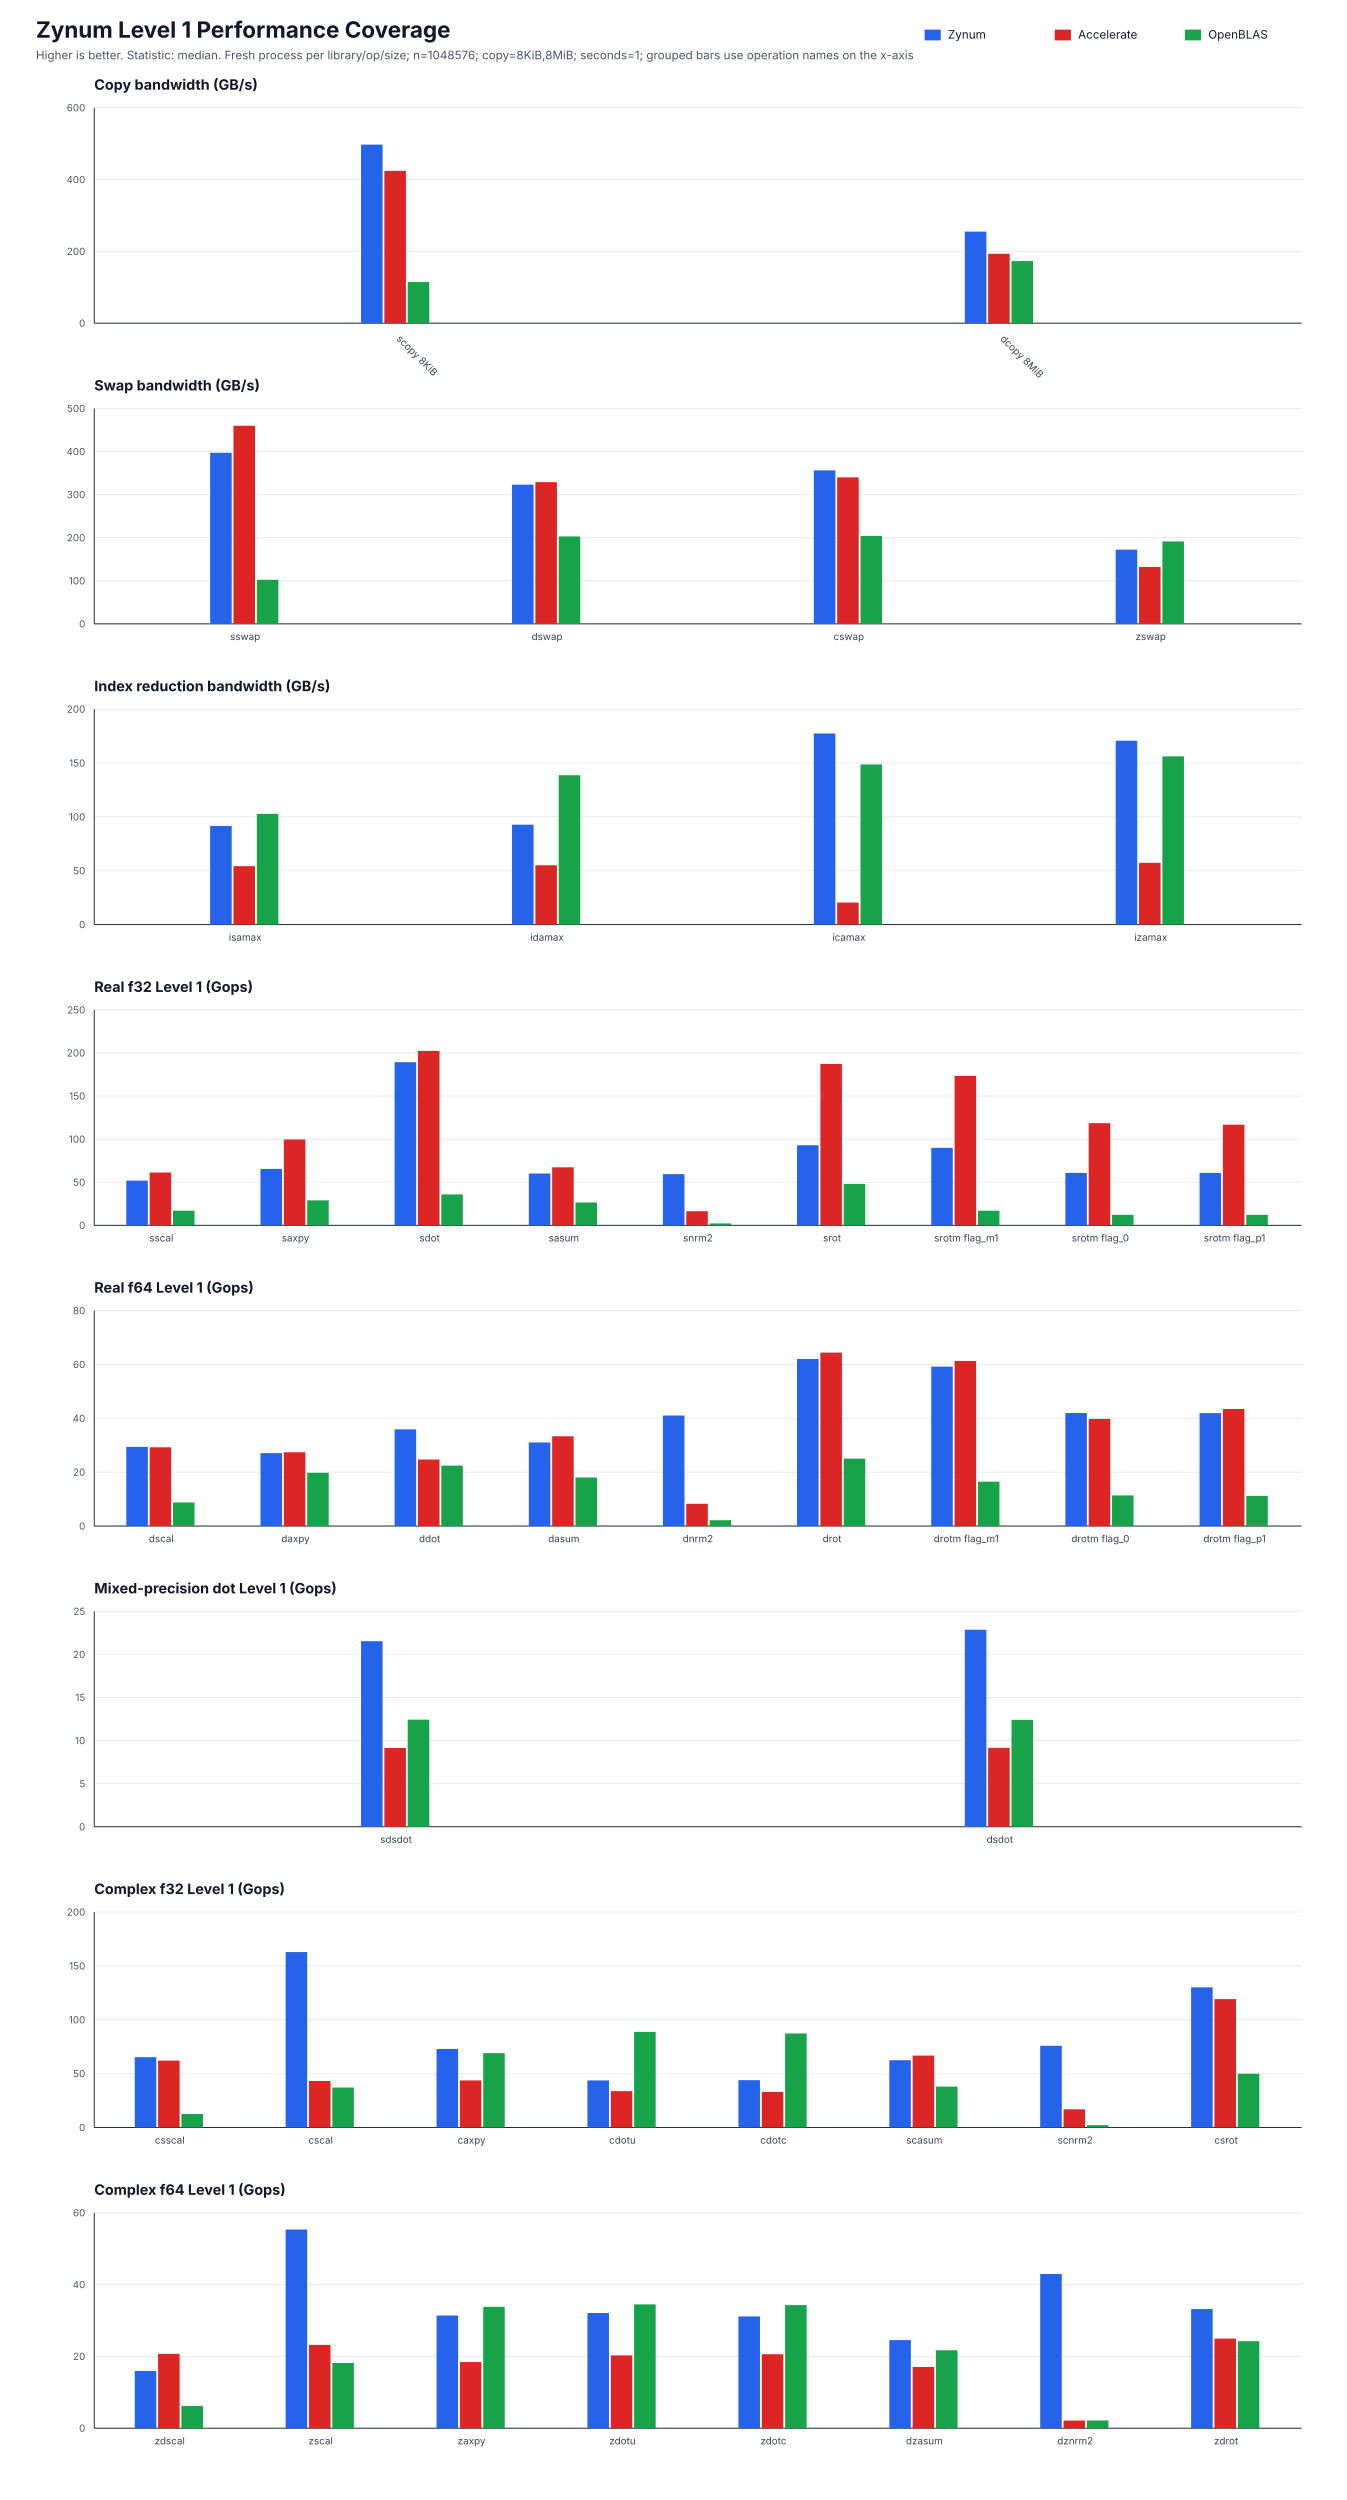
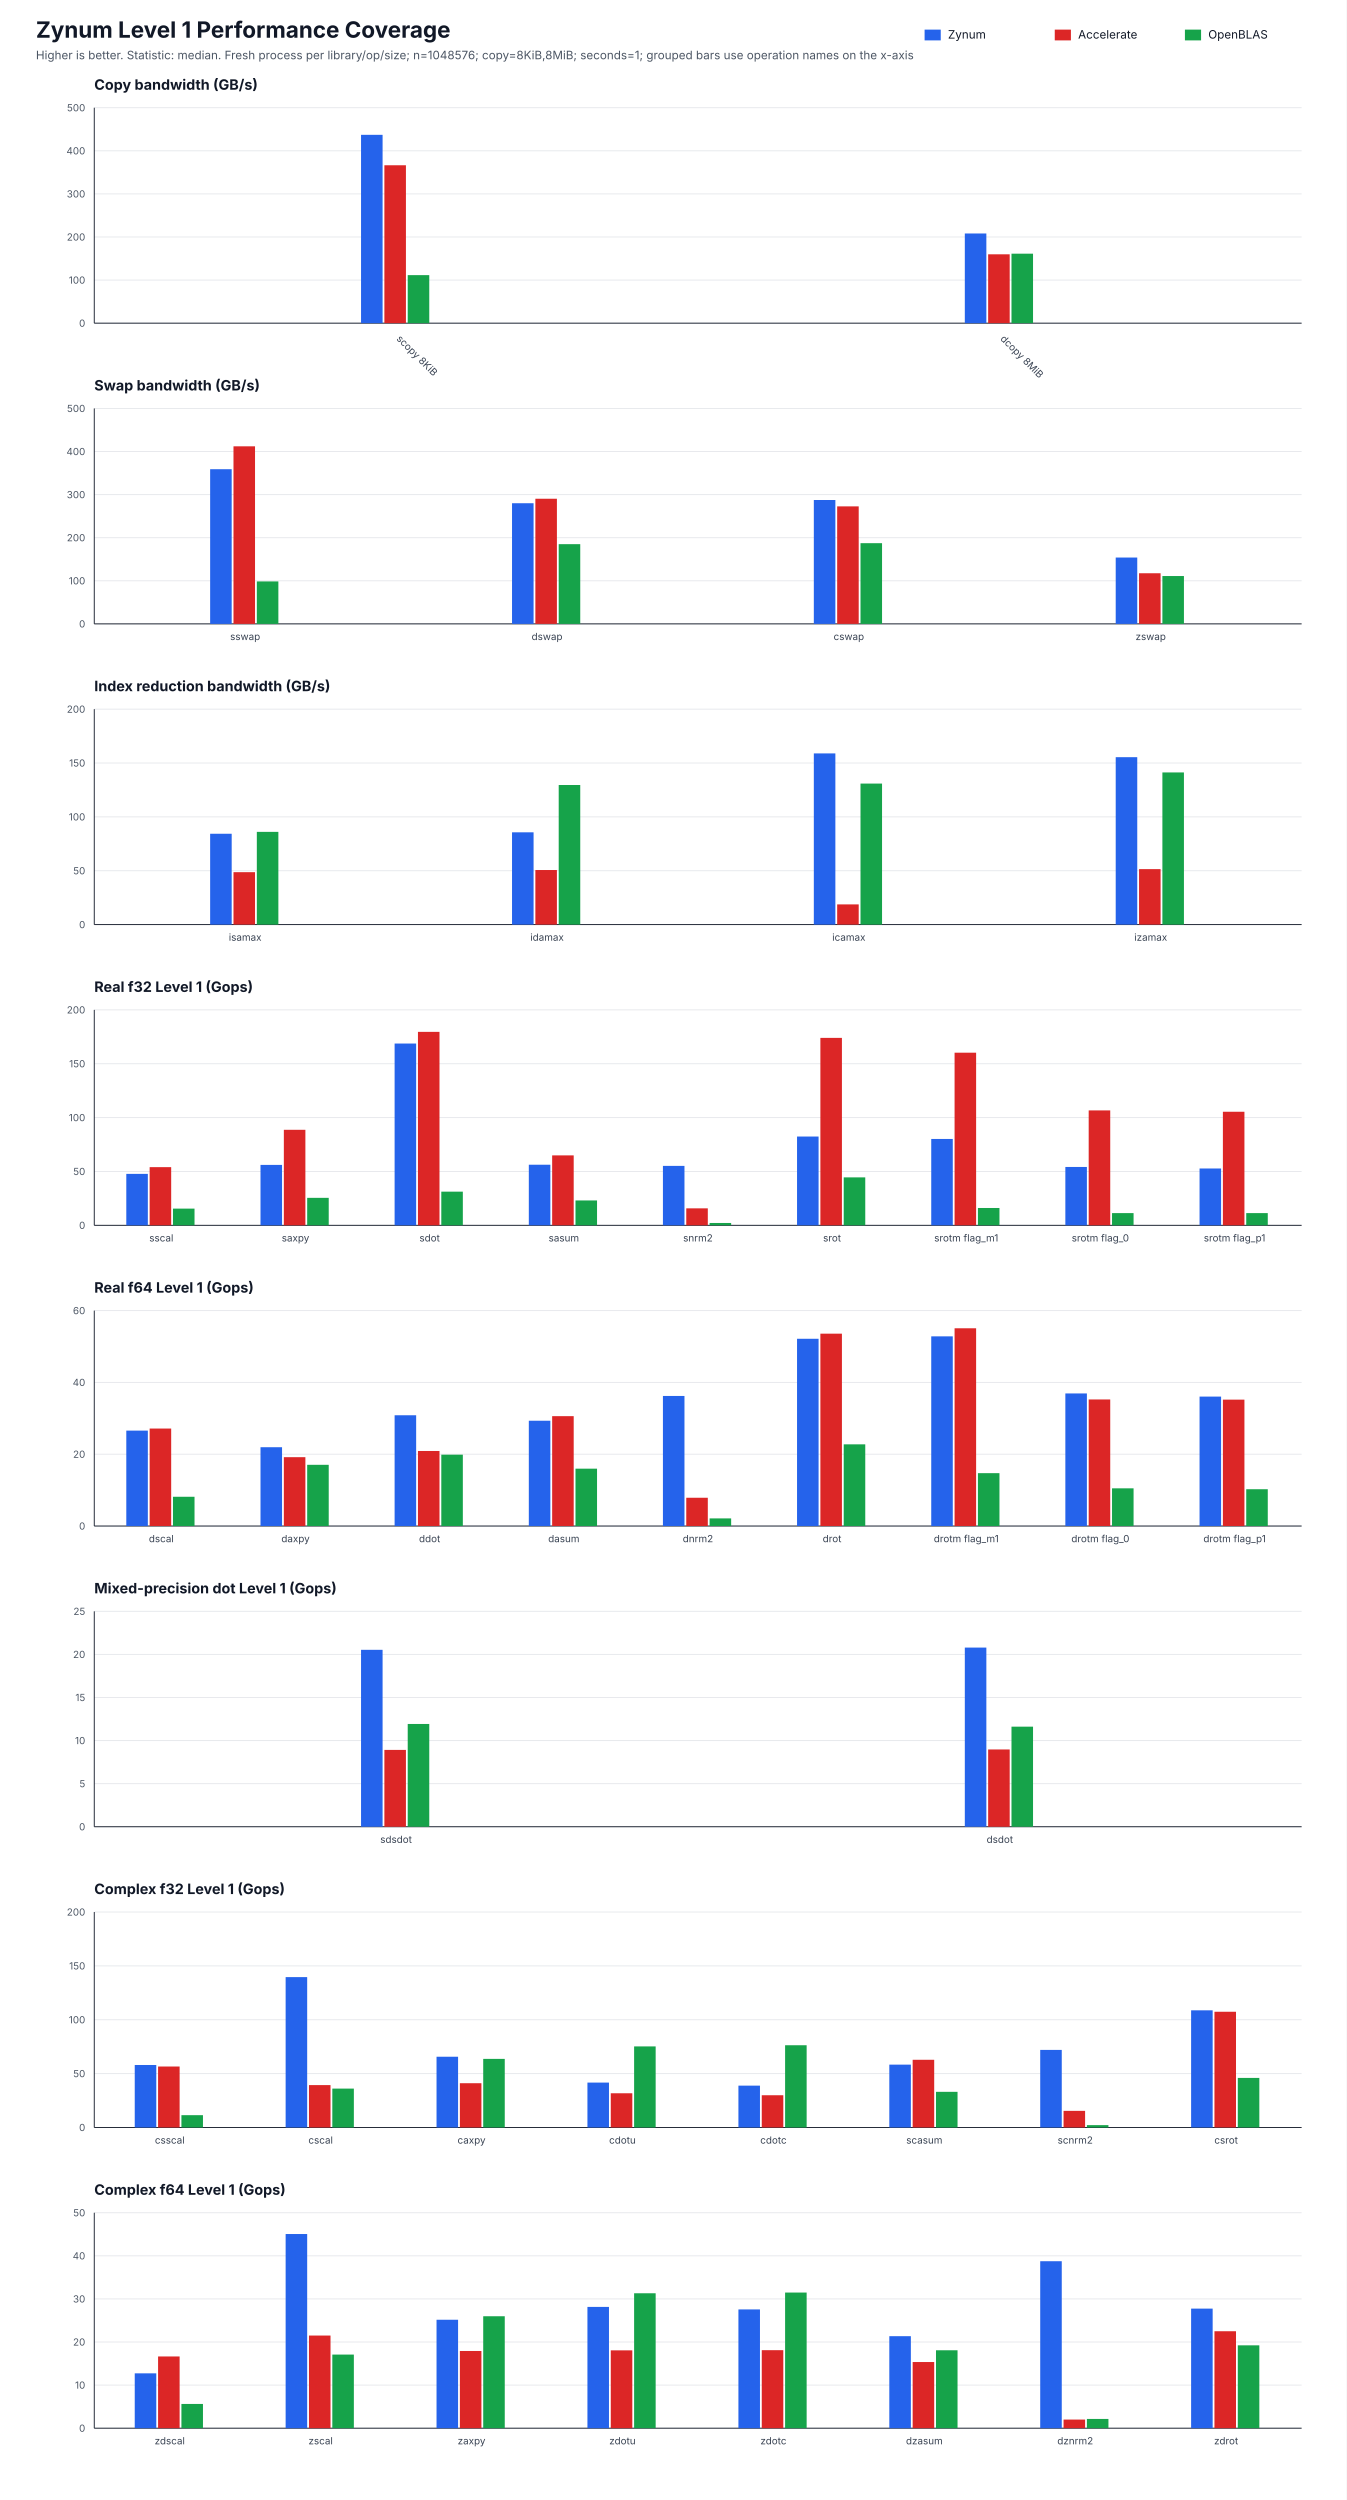
<svg xmlns="http://www.w3.org/2000/svg" width="1500" height="2785" viewBox="0 0 1500 2785">
  <style>
  text { font-family: -apple-system, BlinkMacSystemFont, "Segoe UI", sans-serif; fill: #111827; }
  .title { font-size: 25px; font-weight: 700; }
  .subtitle { font-size: 13px; fill: #4b5563; }
  .panel-title { font-size: 16px; font-weight: 700; }
  .axis-label { font-size: 11px; fill: #4b5563; }
  .op-label { font-size: 11px; fill: #374151; }
  .value-label { font-size: 10px; fill: #111827; }
  .legend { font-size: 13px; }
  .axis { stroke: #111827; stroke-width: 1; }
  .grid { stroke: #e5e7eb; stroke-width: 1; }
</style>
  <rect x="0" y="0" width="100%" height="100%" fill="#ffffff" />
  <text x="40" y="42" class="title">Zynum Level 1 Performance Coverage</text>
  <text x="40" y="66" class="subtitle">Higher is better. Statistic: median. Fresh process per library/op/size; n=1048576; copy=8KiB,8MiB; seconds=1; grouped bars use operation names on the x-axis</text>
  <rect x="1030" y="33" width="18" height="12" fill="#2563eb" />
  <text x="1056" y="43" class="legend">Zynum</text>
  <rect x="1175" y="33" width="18" height="12" fill="#dc2626" />
  <text x="1201" y="43" class="legend">Accelerate</text>
  <rect x="1320" y="33" width="18" height="12" fill="#16a34a" />
  <text x="1346" y="43" class="legend">OpenBLAS</text>
  <text x="105" y="100" class="panel-title">Copy bandwidth (GB/s)</text>
  <line x1="105" y1="360.0" x2="1450" y2="360.0" class="grid" />
  <text x="95" y="364.0" text-anchor="end" class="axis-label">0</text>
-   <line x1="105" y1="280.0" x2="1450" y2="280.0" class="grid" />
-   <text x="95" y="284.0" text-anchor="end" class="axis-label">200</text>
-   <line x1="105" y1="200.0" x2="1450" y2="200.0" class="grid" />
-   <text x="95" y="204.0" text-anchor="end" class="axis-label">400</text>
+   <line x1="105" y1="312.0" x2="1450" y2="312.0" class="grid" />
+   <text x="95" y="316.0" text-anchor="end" class="axis-label">100</text>
+   <line x1="105" y1="264.0" x2="1450" y2="264.0" class="grid" />
+   <text x="95" y="268.0" text-anchor="end" class="axis-label">200</text>
+   <line x1="105" y1="216.0" x2="1450" y2="216.0" class="grid" />
+   <text x="95" y="220.0" text-anchor="end" class="axis-label">300</text>
+   <line x1="105" y1="168.0" x2="1450" y2="168.0" class="grid" />
+   <text x="95" y="172.0" text-anchor="end" class="axis-label">400</text>
  <line x1="105" y1="120.0" x2="1450" y2="120.0" class="grid" />
-   <text x="95" y="124.0" text-anchor="end" class="axis-label">600</text>
+   <text x="95" y="124.0" text-anchor="end" class="axis-label">500</text>
  <line x1="105" y1="120" x2="105" y2="360" class="axis" />
  <line x1="105" y1="360" x2="1450" y2="360" class="axis" />
-   <rect x="402.2" y="161.1" width="24.0" height="198.9" fill="#2563eb" />
-   <rect x="428.2" y="190.3" width="24.0" height="169.7" fill="#dc2626" />
-   <rect x="454.2" y="314.2" width="24.0" height="45.8" fill="#16a34a" />
+   <rect x="402.2" y="150.2" width="24.0" height="209.8" fill="#2563eb" />
+   <rect x="428.2" y="184.1" width="24.0" height="175.9" fill="#dc2626" />
+   <rect x="454.2" y="306.5" width="24.0" height="53.5" fill="#16a34a" />
  <text x="441.2" y="378" text-anchor="start" class="op-label" transform="rotate(45 441.2 378)">scopy 8KiB</text>
-   <rect x="1074.8" y="258.0" width="24.0" height="102.0" fill="#2563eb" />
-   <rect x="1100.8" y="282.7" width="24.0" height="77.3" fill="#dc2626" />
-   <rect x="1126.8" y="290.8" width="24.0" height="69.2" fill="#16a34a" />
+   <rect x="1074.8" y="260.1" width="24.0" height="99.9" fill="#2563eb" />
+   <rect x="1100.8" y="283.3" width="24.0" height="76.7" fill="#dc2626" />
+   <rect x="1126.8" y="282.6" width="24.0" height="77.4" fill="#16a34a" />
  <text x="1113.8" y="378" text-anchor="start" class="op-label" transform="rotate(45 1113.8 378)">dcopy 8MiB</text>
  <text x="105" y="435" class="panel-title">Swap bandwidth (GB/s)</text>
  <line x1="105" y1="695.0" x2="1450" y2="695.0" class="grid" />
  <text x="95" y="699.0" text-anchor="end" class="axis-label">0</text>
  <line x1="105" y1="647.0" x2="1450" y2="647.0" class="grid" />
  <text x="95" y="651.0" text-anchor="end" class="axis-label">100</text>
  <line x1="105" y1="599.0" x2="1450" y2="599.0" class="grid" />
  <text x="95" y="603.0" text-anchor="end" class="axis-label">200</text>
  <line x1="105" y1="551.0" x2="1450" y2="551.0" class="grid" />
  <text x="95" y="555.0" text-anchor="end" class="axis-label">300</text>
  <line x1="105" y1="503.0" x2="1450" y2="503.0" class="grid" />
  <text x="95" y="507.0" text-anchor="end" class="axis-label">400</text>
  <line x1="105" y1="455.0" x2="1450" y2="455.0" class="grid" />
  <text x="95" y="459.0" text-anchor="end" class="axis-label">500</text>
  <line x1="105" y1="455" x2="105" y2="695" class="axis" />
  <line x1="105" y1="695" x2="1450" y2="695" class="axis" />
-   <rect x="234.1" y="504.4" width="24.0" height="190.6" fill="#2563eb" />
-   <rect x="260.1" y="474.3" width="24.0" height="220.7" fill="#dc2626" />
-   <rect x="286.1" y="645.9" width="24.0" height="49.1" fill="#16a34a" />
+   <rect x="234.1" y="522.7" width="24.0" height="172.3" fill="#2563eb" />
+   <rect x="260.1" y="497.2" width="24.0" height="197.8" fill="#dc2626" />
+   <rect x="286.1" y="647.7" width="24.0" height="47.3" fill="#16a34a" />
  <text x="273.1" y="713" text-anchor="middle" class="op-label">sswap</text>
-   <rect x="570.4" y="539.9" width="24.0" height="155.1" fill="#2563eb" />
-   <rect x="596.4" y="537.1" width="24.0" height="157.9" fill="#dc2626" />
-   <rect x="622.4" y="597.6" width="24.0" height="97.4" fill="#16a34a" />
+   <rect x="570.4" y="560.6" width="24.0" height="134.4" fill="#2563eb" />
+   <rect x="596.4" y="555.6" width="24.0" height="139.4" fill="#dc2626" />
+   <rect x="622.4" y="606.2" width="24.0" height="88.8" fill="#16a34a" />
  <text x="609.4" y="713" text-anchor="middle" class="op-label">dswap</text>
-   <rect x="906.6" y="524.0" width="24.0" height="171.0" fill="#2563eb" />
-   <rect x="932.6" y="531.8" width="24.0" height="163.2" fill="#dc2626" />
-   <rect x="958.6" y="597.0" width="24.0" height="98.0" fill="#16a34a" />
+   <rect x="906.6" y="557.0" width="24.0" height="138.0" fill="#2563eb" />
+   <rect x="932.6" y="564.1" width="24.0" height="130.9" fill="#dc2626" />
+   <rect x="958.6" y="605.1" width="24.0" height="89.9" fill="#16a34a" />
  <text x="945.6" y="713" text-anchor="middle" class="op-label">cswap</text>
-   <rect x="1242.9" y="612.3" width="24.0" height="82.7" fill="#2563eb" />
-   <rect x="1268.9" y="631.6" width="24.0" height="63.4" fill="#dc2626" />
-   <rect x="1294.9" y="603.2" width="24.0" height="91.8" fill="#16a34a" />
+   <rect x="1242.9" y="621.1" width="24.0" height="73.9" fill="#2563eb" />
+   <rect x="1268.9" y="638.6" width="24.0" height="56.4" fill="#dc2626" />
+   <rect x="1294.9" y="641.7" width="24.0" height="53.3" fill="#16a34a" />
  <text x="1281.9" y="713" text-anchor="middle" class="op-label">zswap</text>
  <text x="105" y="770" class="panel-title">Index reduction bandwidth (GB/s)</text>
  <line x1="105" y1="1030.0" x2="1450" y2="1030.0" class="grid" />
  <text x="95" y="1034.0" text-anchor="end" class="axis-label">0</text>
  <line x1="105" y1="970.0" x2="1450" y2="970.0" class="grid" />
  <text x="95" y="974.0" text-anchor="end" class="axis-label">50</text>
  <line x1="105" y1="910.0" x2="1450" y2="910.0" class="grid" />
  <text x="95" y="914.0" text-anchor="end" class="axis-label">100</text>
  <line x1="105" y1="850.0" x2="1450" y2="850.0" class="grid" />
  <text x="95" y="854.0" text-anchor="end" class="axis-label">150</text>
  <line x1="105" y1="790.0" x2="1450" y2="790.0" class="grid" />
  <text x="95" y="794.0" text-anchor="end" class="axis-label">200</text>
  <line x1="105" y1="790" x2="105" y2="1030" class="axis" />
  <line x1="105" y1="1030" x2="1450" y2="1030" class="axis" />
-   <rect x="234.1" y="920.2" width="24.0" height="109.8" fill="#2563eb" />
-   <rect x="260.1" y="964.9" width="24.0" height="65.1" fill="#dc2626" />
-   <rect x="286.1" y="906.6" width="24.0" height="123.4" fill="#16a34a" />
+   <rect x="234.1" y="928.8" width="24.0" height="101.2" fill="#2563eb" />
+   <rect x="260.1" y="971.6" width="24.0" height="58.4" fill="#dc2626" />
+   <rect x="286.1" y="926.7" width="24.0" height="103.3" fill="#16a34a" />
  <text x="273.1" y="1048" text-anchor="middle" class="op-label">isamax</text>
-   <rect x="570.4" y="918.7" width="24.0" height="111.3" fill="#2563eb" />
-   <rect x="596.4" y="963.9" width="24.0" height="66.1" fill="#dc2626" />
-   <rect x="622.4" y="863.6" width="24.0" height="166.4" fill="#16a34a" />
+   <rect x="570.4" y="927.2" width="24.0" height="102.8" fill="#2563eb" />
+   <rect x="596.4" y="969.2" width="24.0" height="60.8" fill="#dc2626" />
+   <rect x="622.4" y="874.5" width="24.0" height="155.5" fill="#16a34a" />
  <text x="609.4" y="1048" text-anchor="middle" class="op-label">idamax</text>
-   <rect x="906.6" y="817.1" width="24.0" height="212.9" fill="#2563eb" />
-   <rect x="932.6" y="1005.4" width="24.0" height="24.6" fill="#dc2626" />
-   <rect x="958.6" y="851.6" width="24.0" height="178.4" fill="#16a34a" />
+   <rect x="906.6" y="839.3" width="24.0" height="190.7" fill="#2563eb" />
+   <rect x="932.6" y="1007.5" width="24.0" height="22.5" fill="#dc2626" />
+   <rect x="958.6" y="872.9" width="24.0" height="157.1" fill="#16a34a" />
  <text x="945.6" y="1048" text-anchor="middle" class="op-label">icamax</text>
-   <rect x="1242.9" y="825.2" width="24.0" height="204.8" fill="#2563eb" />
-   <rect x="1268.9" y="961.2" width="24.0" height="68.8" fill="#dc2626" />
-   <rect x="1294.9" y="842.6" width="24.0" height="187.4" fill="#16a34a" />
+   <rect x="1242.9" y="843.5" width="24.0" height="186.5" fill="#2563eb" />
+   <rect x="1268.9" y="968.2" width="24.0" height="61.8" fill="#dc2626" />
+   <rect x="1294.9" y="860.5" width="24.0" height="169.5" fill="#16a34a" />
  <text x="1281.9" y="1048" text-anchor="middle" class="op-label">izamax</text>
  <text x="105" y="1105" class="panel-title">Real f32 Level 1 (Gops)</text>
  <line x1="105" y1="1365.0" x2="1450" y2="1365.0" class="grid" />
  <text x="95" y="1369.0" text-anchor="end" class="axis-label">0</text>
-   <line x1="105" y1="1317.0" x2="1450" y2="1317.0" class="grid" />
-   <text x="95" y="1321.0" text-anchor="end" class="axis-label">50</text>
-   <line x1="105" y1="1269.0" x2="1450" y2="1269.0" class="grid" />
-   <text x="95" y="1273.0" text-anchor="end" class="axis-label">100</text>
-   <line x1="105" y1="1221.0" x2="1450" y2="1221.0" class="grid" />
-   <text x="95" y="1225.0" text-anchor="end" class="axis-label">150</text>
-   <line x1="105" y1="1173.0" x2="1450" y2="1173.0" class="grid" />
-   <text x="95" y="1177.0" text-anchor="end" class="axis-label">200</text>
+   <line x1="105" y1="1305.0" x2="1450" y2="1305.0" class="grid" />
+   <text x="95" y="1309.0" text-anchor="end" class="axis-label">50</text>
+   <line x1="105" y1="1245.0" x2="1450" y2="1245.0" class="grid" />
+   <text x="95" y="1249.0" text-anchor="end" class="axis-label">100</text>
+   <line x1="105" y1="1185.0" x2="1450" y2="1185.0" class="grid" />
+   <text x="95" y="1189.0" text-anchor="end" class="axis-label">150</text>
  <line x1="105" y1="1125.0" x2="1450" y2="1125.0" class="grid" />
-   <text x="95" y="1129.0" text-anchor="end" class="axis-label">250</text>
+   <text x="95" y="1129.0" text-anchor="end" class="axis-label">200</text>
  <line x1="105" y1="1125" x2="105" y2="1365" class="axis" />
  <line x1="105" y1="1365" x2="1450" y2="1365" class="axis" />
-   <rect x="140.7" y="1315.2" width="24.0" height="49.8" fill="#2563eb" />
-   <rect x="166.7" y="1306.2" width="24.0" height="58.8" fill="#dc2626" />
-   <rect x="192.7" y="1348.7" width="24.0" height="16.3" fill="#16a34a" />
+   <rect x="140.7" y="1307.7" width="24.0" height="57.3" fill="#2563eb" />
+   <rect x="166.7" y="1300.2" width="24.0" height="64.8" fill="#dc2626" />
+   <rect x="192.7" y="1346.4" width="24.0" height="18.6" fill="#16a34a" />
  <text x="179.7" y="1383" text-anchor="middle" class="op-label">sscal</text>
-   <rect x="290.2" y="1302.2" width="24.0" height="62.8" fill="#2563eb" />
-   <rect x="316.2" y="1269.4" width="24.0" height="95.6" fill="#dc2626" />
-   <rect x="342.2" y="1337.2" width="24.0" height="27.8" fill="#16a34a" />
+   <rect x="290.2" y="1297.7" width="24.0" height="67.3" fill="#2563eb" />
+   <rect x="316.2" y="1258.6" width="24.0" height="106.4" fill="#dc2626" />
+   <rect x="342.2" y="1334.4" width="24.0" height="30.6" fill="#16a34a" />
  <text x="329.2" y="1383" text-anchor="middle" class="op-label">saxpy</text>
-   <rect x="439.6" y="1183.3" width="24.0" height="181.7" fill="#2563eb" />
-   <rect x="465.6" y="1170.7" width="24.0" height="194.3" fill="#dc2626" />
-   <rect x="491.6" y="1330.6" width="24.0" height="34.4" fill="#16a34a" />
+   <rect x="439.6" y="1162.5" width="24.0" height="202.5" fill="#2563eb" />
+   <rect x="465.6" y="1149.5" width="24.0" height="215.5" fill="#dc2626" />
+   <rect x="491.6" y="1327.5" width="24.0" height="37.5" fill="#16a34a" />
  <text x="478.6" y="1383" text-anchor="middle" class="op-label">sdot</text>
-   <rect x="589.1" y="1307.3" width="24.0" height="57.7" fill="#2563eb" />
-   <rect x="615.1" y="1300.4" width="24.0" height="64.6" fill="#dc2626" />
-   <rect x="641.1" y="1339.6" width="24.0" height="25.4" fill="#16a34a" />
+   <rect x="589.1" y="1297.5" width="24.0" height="67.5" fill="#2563eb" />
+   <rect x="615.1" y="1287.1" width="24.0" height="77.9" fill="#dc2626" />
+   <rect x="641.1" y="1337.3" width="24.0" height="27.7" fill="#16a34a" />
  <text x="628.1" y="1383" text-anchor="middle" class="op-label">sasum</text>
-   <rect x="738.5" y="1308.0" width="24.0" height="57.0" fill="#2563eb" />
-   <rect x="764.5" y="1349.3" width="24.0" height="15.7" fill="#dc2626" />
-   <rect x="790.5" y="1362.9" width="24.0" height="2.1" fill="#16a34a" />
+   <rect x="738.5" y="1298.8" width="24.0" height="66.2" fill="#2563eb" />
+   <rect x="764.5" y="1346.1" width="24.0" height="18.9" fill="#dc2626" />
+   <rect x="790.5" y="1362.4" width="24.0" height="2.6" fill="#16a34a" />
  <text x="777.5" y="1383" text-anchor="middle" class="op-label">snrm2</text>
-   <rect x="887.9" y="1275.8" width="24.0" height="89.2" fill="#2563eb" />
-   <rect x="913.9" y="1185.2" width="24.0" height="179.8" fill="#dc2626" />
-   <rect x="939.9" y="1318.9" width="24.0" height="46.1" fill="#16a34a" />
+   <rect x="887.9" y="1266.1" width="24.0" height="98.9" fill="#2563eb" />
+   <rect x="913.9" y="1156.2" width="24.0" height="208.8" fill="#dc2626" />
+   <rect x="939.9" y="1311.6" width="24.0" height="53.4" fill="#16a34a" />
  <text x="926.9" y="1383" text-anchor="middle" class="op-label">srot</text>
-   <rect x="1037.4" y="1278.7" width="24.0" height="86.3" fill="#2563eb" />
-   <rect x="1063.4" y="1198.6" width="24.0" height="166.4" fill="#dc2626" />
-   <rect x="1089.4" y="1348.7" width="24.0" height="16.3" fill="#16a34a" />
+   <rect x="1037.4" y="1268.8" width="24.0" height="96.2" fill="#2563eb" />
+   <rect x="1063.4" y="1172.7" width="24.0" height="192.3" fill="#dc2626" />
+   <rect x="1089.4" y="1345.7" width="24.0" height="19.3" fill="#16a34a" />
  <text x="1076.4" y="1383" text-anchor="middle" class="op-label">srotm flag_m1</text>
-   <rect x="1186.8" y="1306.6" width="24.0" height="58.4" fill="#2563eb" />
-   <rect x="1212.8" y="1251.2" width="24.0" height="113.8" fill="#dc2626" />
-   <rect x="1238.8" y="1353.3" width="24.0" height="11.7" fill="#16a34a" />
+   <rect x="1186.8" y="1300.0" width="24.0" height="65.0" fill="#2563eb" />
+   <rect x="1212.8" y="1237.0" width="24.0" height="128.0" fill="#dc2626" />
+   <rect x="1238.8" y="1351.4" width="24.0" height="13.6" fill="#16a34a" />
  <text x="1225.8" y="1383" text-anchor="middle" class="op-label">srotm flag_0</text>
-   <rect x="1336.3" y="1306.6" width="24.0" height="58.4" fill="#2563eb" />
-   <rect x="1362.3" y="1252.9" width="24.0" height="112.1" fill="#dc2626" />
-   <rect x="1388.3" y="1353.3" width="24.0" height="11.7" fill="#16a34a" />
+   <rect x="1336.3" y="1301.7" width="24.0" height="63.3" fill="#2563eb" />
+   <rect x="1362.3" y="1238.5" width="24.0" height="126.5" fill="#dc2626" />
+   <rect x="1388.3" y="1351.4" width="24.0" height="13.6" fill="#16a34a" />
  <text x="1375.3" y="1383" text-anchor="middle" class="op-label">srotm flag_p1</text>
  <text x="105" y="1440" class="panel-title">Real f64 Level 1 (Gops)</text>
  <line x1="105" y1="1700.0" x2="1450" y2="1700.0" class="grid" />
  <text x="95" y="1704.0" text-anchor="end" class="axis-label">0</text>
-   <line x1="105" y1="1640.0" x2="1450" y2="1640.0" class="grid" />
-   <text x="95" y="1644.0" text-anchor="end" class="axis-label">20</text>
-   <line x1="105" y1="1580.0" x2="1450" y2="1580.0" class="grid" />
-   <text x="95" y="1584.0" text-anchor="end" class="axis-label">40</text>
-   <line x1="105" y1="1520.0" x2="1450" y2="1520.0" class="grid" />
-   <text x="95" y="1524.0" text-anchor="end" class="axis-label">60</text>
+   <line x1="105" y1="1620.0" x2="1450" y2="1620.0" class="grid" />
+   <text x="95" y="1624.0" text-anchor="end" class="axis-label">20</text>
+   <line x1="105" y1="1540.0" x2="1450" y2="1540.0" class="grid" />
+   <text x="95" y="1544.0" text-anchor="end" class="axis-label">40</text>
  <line x1="105" y1="1460.0" x2="1450" y2="1460.0" class="grid" />
-   <text x="95" y="1464.0" text-anchor="end" class="axis-label">80</text>
+   <text x="95" y="1464.0" text-anchor="end" class="axis-label">60</text>
  <line x1="105" y1="1460" x2="105" y2="1700" class="axis" />
  <line x1="105" y1="1700" x2="1450" y2="1700" class="axis" />
-   <rect x="140.7" y="1611.8" width="24.0" height="88.2" fill="#2563eb" />
-   <rect x="166.7" y="1612.3" width="24.0" height="87.7" fill="#dc2626" />
-   <rect x="192.7" y="1673.7" width="24.0" height="26.3" fill="#16a34a" />
+   <rect x="140.7" y="1593.7" width="24.0" height="106.3" fill="#2563eb" />
+   <rect x="166.7" y="1591.4" width="24.0" height="108.6" fill="#dc2626" />
+   <rect x="192.7" y="1667.4" width="24.0" height="32.6" fill="#16a34a" />
  <text x="179.7" y="1718" text-anchor="middle" class="op-label">dscal</text>
-   <rect x="290.2" y="1618.8" width="24.0" height="81.2" fill="#2563eb" />
-   <rect x="316.2" y="1617.8" width="24.0" height="82.2" fill="#dc2626" />
-   <rect x="342.2" y="1640.7" width="24.0" height="59.3" fill="#16a34a" />
+   <rect x="290.2" y="1612.2" width="24.0" height="87.8" fill="#2563eb" />
+   <rect x="316.2" y="1623.3" width="24.0" height="76.7" fill="#dc2626" />
+   <rect x="342.2" y="1631.8" width="24.0" height="68.2" fill="#16a34a" />
  <text x="329.2" y="1718" text-anchor="middle" class="op-label">daxpy</text>
-   <rect x="439.6" y="1592.3" width="24.0" height="107.7" fill="#2563eb" />
-   <rect x="465.6" y="1625.9" width="24.0" height="74.1" fill="#dc2626" />
-   <rect x="491.6" y="1632.7" width="24.0" height="67.3" fill="#16a34a" />
+   <rect x="439.6" y="1576.6" width="24.0" height="123.4" fill="#2563eb" />
+   <rect x="465.6" y="1616.4" width="24.0" height="83.6" fill="#dc2626" />
+   <rect x="491.6" y="1620.5" width="24.0" height="79.5" fill="#16a34a" />
  <text x="478.6" y="1718" text-anchor="middle" class="op-label">ddot</text>
-   <rect x="589.1" y="1606.9" width="24.0" height="93.1" fill="#2563eb" />
-   <rect x="615.1" y="1600.0" width="24.0" height="100.0" fill="#dc2626" />
-   <rect x="641.1" y="1645.9" width="24.0" height="54.1" fill="#16a34a" />
+   <rect x="589.1" y="1582.7" width="24.0" height="117.3" fill="#2563eb" />
+   <rect x="615.1" y="1577.6" width="24.0" height="122.4" fill="#dc2626" />
+   <rect x="641.1" y="1636.1" width="24.0" height="63.9" fill="#16a34a" />
  <text x="628.1" y="1718" text-anchor="middle" class="op-label">dasum</text>
-   <rect x="738.5" y="1576.9" width="24.0" height="123.1" fill="#2563eb" />
-   <rect x="764.5" y="1675.2" width="24.0" height="24.8" fill="#dc2626" />
-   <rect x="790.5" y="1693.5" width="24.0" height="6.5" fill="#16a34a" />
+   <rect x="738.5" y="1555.1" width="24.0" height="144.9" fill="#2563eb" />
+   <rect x="764.5" y="1668.5" width="24.0" height="31.5" fill="#dc2626" />
+   <rect x="790.5" y="1691.5" width="24.0" height="8.5" fill="#16a34a" />
  <text x="777.5" y="1718" text-anchor="middle" class="op-label">dnrm2</text>
-   <rect x="887.9" y="1513.9" width="24.0" height="186.1" fill="#2563eb" />
-   <rect x="913.9" y="1506.8" width="24.0" height="193.2" fill="#dc2626" />
-   <rect x="939.9" y="1624.9" width="24.0" height="75.1" fill="#16a34a" />
+   <rect x="887.9" y="1491.4" width="24.0" height="208.6" fill="#2563eb" />
+   <rect x="913.9" y="1485.7" width="24.0" height="214.3" fill="#dc2626" />
+   <rect x="939.9" y="1609.0" width="24.0" height="91.0" fill="#16a34a" />
  <text x="926.9" y="1718" text-anchor="middle" class="op-label">drot</text>
-   <rect x="1037.4" y="1522.4" width="24.0" height="177.6" fill="#2563eb" />
-   <rect x="1063.4" y="1516.1" width="24.0" height="183.9" fill="#dc2626" />
-   <rect x="1089.4" y="1650.6" width="24.0" height="49.4" fill="#16a34a" />
+   <rect x="1037.4" y="1488.7" width="24.0" height="211.3" fill="#2563eb" />
+   <rect x="1063.4" y="1479.7" width="24.0" height="220.3" fill="#dc2626" />
+   <rect x="1089.4" y="1641.1" width="24.0" height="58.9" fill="#16a34a" />
  <text x="1076.4" y="1718" text-anchor="middle" class="op-label">drotm flag_m1</text>
-   <rect x="1186.8" y="1574.1" width="24.0" height="125.9" fill="#2563eb" />
-   <rect x="1212.8" y="1580.7" width="24.0" height="119.3" fill="#dc2626" />
-   <rect x="1238.8" y="1665.9" width="24.0" height="34.1" fill="#16a34a" />
+   <rect x="1186.8" y="1552.3" width="24.0" height="147.7" fill="#2563eb" />
+   <rect x="1212.8" y="1559.0" width="24.0" height="141.0" fill="#dc2626" />
+   <rect x="1238.8" y="1658.0" width="24.0" height="42.0" fill="#16a34a" />
  <text x="1225.8" y="1718" text-anchor="middle" class="op-label">drotm flag_0</text>
-   <rect x="1336.3" y="1574.2" width="24.0" height="125.8" fill="#2563eb" />
-   <rect x="1362.3" y="1569.6" width="24.0" height="130.4" fill="#dc2626" />
-   <rect x="1388.3" y="1666.4" width="24.0" height="33.6" fill="#16a34a" />
+   <rect x="1336.3" y="1555.8" width="24.0" height="144.2" fill="#2563eb" />
+   <rect x="1362.3" y="1559.2" width="24.0" height="140.8" fill="#dc2626" />
+   <rect x="1388.3" y="1659.0" width="24.0" height="41.0" fill="#16a34a" />
  <text x="1375.3" y="1718" text-anchor="middle" class="op-label">drotm flag_p1</text>
  <text x="105" y="1775" class="panel-title">Mixed-precision dot Level 1 (Gops)</text>
  <line x1="105" y1="2035.0" x2="1450" y2="2035.0" class="grid" />
  <text x="95" y="2039.0" text-anchor="end" class="axis-label">0</text>
  <line x1="105" y1="1987.0" x2="1450" y2="1987.0" class="grid" />
  <text x="95" y="1991.0" text-anchor="end" class="axis-label">5</text>
  <line x1="105" y1="1939.0" x2="1450" y2="1939.0" class="grid" />
  <text x="95" y="1943.0" text-anchor="end" class="axis-label">10</text>
  <line x1="105" y1="1891.0" x2="1450" y2="1891.0" class="grid" />
  <text x="95" y="1895.0" text-anchor="end" class="axis-label">15</text>
  <line x1="105" y1="1843.0" x2="1450" y2="1843.0" class="grid" />
  <text x="95" y="1847.0" text-anchor="end" class="axis-label">20</text>
  <line x1="105" y1="1795.0" x2="1450" y2="1795.0" class="grid" />
  <text x="95" y="1799.0" text-anchor="end" class="axis-label">25</text>
  <line x1="105" y1="1795" x2="105" y2="2035" class="axis" />
  <line x1="105" y1="2035" x2="1450" y2="2035" class="axis" />
-   <rect x="402.2" y="1828.3" width="24.0" height="206.7" fill="#2563eb" />
-   <rect x="428.2" y="1947.3" width="24.0" height="87.7" fill="#dc2626" />
-   <rect x="454.2" y="1915.7" width="24.0" height="119.3" fill="#16a34a" />
+   <rect x="402.2" y="1837.9" width="24.0" height="197.1" fill="#2563eb" />
+   <rect x="428.2" y="1949.4" width="24.0" height="85.6" fill="#dc2626" />
+   <rect x="454.2" y="1920.5" width="24.0" height="114.5" fill="#16a34a" />
  <text x="441.2" y="2053" text-anchor="middle" class="op-label">sdsdot</text>
-   <rect x="1074.8" y="1815.5" width="24.0" height="219.5" fill="#2563eb" />
-   <rect x="1100.8" y="1947.1" width="24.0" height="87.9" fill="#dc2626" />
-   <rect x="1126.8" y="1915.9" width="24.0" height="119.1" fill="#16a34a" />
+   <rect x="1074.8" y="1835.4" width="24.0" height="199.6" fill="#2563eb" />
+   <rect x="1100.8" y="1948.9" width="24.0" height="86.1" fill="#dc2626" />
+   <rect x="1126.8" y="1923.5" width="24.0" height="111.5" fill="#16a34a" />
  <text x="1113.8" y="2053" text-anchor="middle" class="op-label">dsdot</text>
  <text x="105" y="2110" class="panel-title">Complex f32 Level 1 (Gops)</text>
  <line x1="105" y1="2370.0" x2="1450" y2="2370.0" class="grid" />
  <text x="95" y="2374.0" text-anchor="end" class="axis-label">0</text>
  <line x1="105" y1="2310.0" x2="1450" y2="2310.0" class="grid" />
  <text x="95" y="2314.0" text-anchor="end" class="axis-label">50</text>
  <line x1="105" y1="2250.0" x2="1450" y2="2250.0" class="grid" />
  <text x="95" y="2254.0" text-anchor="end" class="axis-label">100</text>
  <line x1="105" y1="2190.0" x2="1450" y2="2190.0" class="grid" />
  <text x="95" y="2194.0" text-anchor="end" class="axis-label">150</text>
  <line x1="105" y1="2130.0" x2="1450" y2="2130.0" class="grid" />
  <text x="95" y="2134.0" text-anchor="end" class="axis-label">200</text>
  <line x1="105" y1="2130" x2="105" y2="2370" class="axis" />
  <line x1="105" y1="2370" x2="1450" y2="2370" class="axis" />
-   <rect x="150.1" y="2291.7" width="24.0" height="78.3" fill="#2563eb" />
-   <rect x="176.1" y="2295.5" width="24.0" height="74.5" fill="#dc2626" />
-   <rect x="202.1" y="2355.0" width="24.0" height="15.0" fill="#16a34a" />
+   <rect x="150.1" y="2300.4" width="24.0" height="69.6" fill="#2563eb" />
+   <rect x="176.1" y="2302.1" width="24.0" height="67.9" fill="#dc2626" />
+   <rect x="202.1" y="2356.3" width="24.0" height="13.7" fill="#16a34a" />
  <text x="189.1" y="2388" text-anchor="middle" class="op-label">csscal</text>
-   <rect x="318.2" y="2174.6" width="24.0" height="195.4" fill="#2563eb" />
-   <rect x="344.2" y="2318.2" width="24.0" height="51.8" fill="#dc2626" />
-   <rect x="370.2" y="2325.5" width="24.0" height="44.5" fill="#16a34a" />
+   <rect x="318.2" y="2202.5" width="24.0" height="167.5" fill="#2563eb" />
+   <rect x="344.2" y="2322.8" width="24.0" height="47.2" fill="#dc2626" />
+   <rect x="370.2" y="2326.7" width="24.0" height="43.3" fill="#16a34a" />
  <text x="357.2" y="2388" text-anchor="middle" class="op-label">cscal</text>
-   <rect x="486.3" y="2282.5" width="24.0" height="87.5" fill="#2563eb" />
-   <rect x="512.3" y="2317.6" width="24.0" height="52.4" fill="#dc2626" />
-   <rect x="538.3" y="2287.2" width="24.0" height="82.8" fill="#16a34a" />
+   <rect x="486.3" y="2291.2" width="24.0" height="78.8" fill="#2563eb" />
+   <rect x="512.3" y="2320.7" width="24.0" height="49.3" fill="#dc2626" />
+   <rect x="538.3" y="2293.6" width="24.0" height="76.4" fill="#16a34a" />
  <text x="525.3" y="2388" text-anchor="middle" class="op-label">caxpy</text>
-   <rect x="654.4" y="2317.6" width="24.0" height="52.4" fill="#2563eb" />
-   <rect x="680.4" y="2329.5" width="24.0" height="40.5" fill="#dc2626" />
-   <rect x="706.4" y="2263.5" width="24.0" height="106.5" fill="#16a34a" />
+   <rect x="654.4" y="2320.0" width="24.0" height="50.0" fill="#2563eb" />
+   <rect x="680.4" y="2331.9" width="24.0" height="38.1" fill="#dc2626" />
+   <rect x="706.4" y="2279.7" width="24.0" height="90.3" fill="#16a34a" />
  <text x="693.4" y="2388" text-anchor="middle" class="op-label">cdotu</text>
-   <rect x="822.6" y="2317.3" width="24.0" height="52.7" fill="#2563eb" />
-   <rect x="848.6" y="2330.4" width="24.0" height="39.6" fill="#dc2626" />
-   <rect x="874.6" y="2265.3" width="24.0" height="104.7" fill="#16a34a" />
+   <rect x="822.6" y="2323.4" width="24.0" height="46.6" fill="#2563eb" />
+   <rect x="848.6" y="2334.1" width="24.0" height="35.9" fill="#dc2626" />
+   <rect x="874.6" y="2278.4" width="24.0" height="91.6" fill="#16a34a" />
  <text x="861.6" y="2388" text-anchor="middle" class="op-label">cdotc</text>
-   <rect x="990.7" y="2295.1" width="24.0" height="74.9" fill="#2563eb" />
-   <rect x="1016.7" y="2289.9" width="24.0" height="80.1" fill="#dc2626" />
-   <rect x="1042.7" y="2324.5" width="24.0" height="45.5" fill="#16a34a" />
+   <rect x="990.7" y="2300.0" width="24.0" height="70.0" fill="#2563eb" />
+   <rect x="1016.7" y="2294.6" width="24.0" height="75.4" fill="#dc2626" />
+   <rect x="1042.7" y="2330.3" width="24.0" height="39.7" fill="#16a34a" />
  <text x="1029.7" y="2388" text-anchor="middle" class="op-label">scasum</text>
-   <rect x="1158.8" y="2279.0" width="24.0" height="91.0" fill="#2563eb" />
-   <rect x="1184.8" y="2349.8" width="24.0" height="20.2" fill="#dc2626" />
+   <rect x="1158.8" y="2283.6" width="24.0" height="86.4" fill="#2563eb" />
+   <rect x="1184.8" y="2351.5" width="24.0" height="18.5" fill="#dc2626" />
  <rect x="1210.8" y="2367.4" width="24.0" height="2.6" fill="#16a34a" />
  <text x="1197.8" y="2388" text-anchor="middle" class="op-label">scnrm2</text>
-   <rect x="1326.9" y="2213.9" width="24.0" height="156.1" fill="#2563eb" />
-   <rect x="1352.9" y="2227.0" width="24.0" height="143.0" fill="#dc2626" />
-   <rect x="1378.9" y="2310.2" width="24.0" height="59.8" fill="#16a34a" />
+   <rect x="1326.9" y="2239.5" width="24.0" height="130.5" fill="#2563eb" />
+   <rect x="1352.9" y="2241.1" width="24.0" height="128.9" fill="#dc2626" />
+   <rect x="1378.9" y="2314.8" width="24.0" height="55.2" fill="#16a34a" />
  <text x="1365.9" y="2388" text-anchor="middle" class="op-label">csrot</text>
  <text x="105" y="2445" class="panel-title">Complex f64 Level 1 (Gops)</text>
  <line x1="105" y1="2705.0" x2="1450" y2="2705.0" class="grid" />
  <text x="95" y="2709.0" text-anchor="end" class="axis-label">0</text>
-   <line x1="105" y1="2625.0" x2="1450" y2="2625.0" class="grid" />
-   <text x="95" y="2629.0" text-anchor="end" class="axis-label">20</text>
-   <line x1="105" y1="2545.0" x2="1450" y2="2545.0" class="grid" />
-   <text x="95" y="2549.0" text-anchor="end" class="axis-label">40</text>
+   <line x1="105" y1="2657.0" x2="1450" y2="2657.0" class="grid" />
+   <text x="95" y="2661.0" text-anchor="end" class="axis-label">10</text>
+   <line x1="105" y1="2609.0" x2="1450" y2="2609.0" class="grid" />
+   <text x="95" y="2613.0" text-anchor="end" class="axis-label">20</text>
+   <line x1="105" y1="2561.0" x2="1450" y2="2561.0" class="grid" />
+   <text x="95" y="2565.0" text-anchor="end" class="axis-label">30</text>
+   <line x1="105" y1="2513.0" x2="1450" y2="2513.0" class="grid" />
+   <text x="95" y="2517.0" text-anchor="end" class="axis-label">40</text>
  <line x1="105" y1="2465.0" x2="1450" y2="2465.0" class="grid" />
-   <text x="95" y="2469.0" text-anchor="end" class="axis-label">60</text>
+   <text x="95" y="2469.0" text-anchor="end" class="axis-label">50</text>
  <line x1="105" y1="2465" x2="105" y2="2705" class="axis" />
  <line x1="105" y1="2705" x2="1450" y2="2705" class="axis" />
-   <rect x="150.1" y="2641.2" width="24.0" height="63.8" fill="#2563eb" />
-   <rect x="176.1" y="2622.2" width="24.0" height="82.8" fill="#dc2626" />
-   <rect x="202.1" y="2680.2" width="24.0" height="24.8" fill="#16a34a" />
+   <rect x="150.1" y="2643.9" width="24.0" height="61.1" fill="#2563eb" />
+   <rect x="176.1" y="2625.1" width="24.0" height="79.9" fill="#dc2626" />
+   <rect x="202.1" y="2678.0" width="24.0" height="27.0" fill="#16a34a" />
  <text x="189.1" y="2723" text-anchor="middle" class="op-label">zdscal</text>
-   <rect x="318.2" y="2483.7" width="24.0" height="221.3" fill="#2563eb" />
-   <rect x="344.2" y="2612.2" width="24.0" height="92.8" fill="#dc2626" />
-   <rect x="370.2" y="2632.4" width="24.0" height="72.6" fill="#16a34a" />
+   <rect x="318.2" y="2488.7" width="24.0" height="216.3" fill="#2563eb" />
+   <rect x="344.2" y="2601.8" width="24.0" height="103.2" fill="#dc2626" />
+   <rect x="370.2" y="2623.0" width="24.0" height="82.0" fill="#16a34a" />
  <text x="357.2" y="2723" text-anchor="middle" class="op-label">zscal</text>
-   <rect x="486.3" y="2579.5" width="24.0" height="125.5" fill="#2563eb" />
-   <rect x="512.3" y="2631.3" width="24.0" height="73.7" fill="#dc2626" />
-   <rect x="538.3" y="2569.8" width="24.0" height="135.2" fill="#16a34a" />
+   <rect x="486.3" y="2584.2" width="24.0" height="120.8" fill="#2563eb" />
+   <rect x="512.3" y="2619.0" width="24.0" height="86.0" fill="#dc2626" />
+   <rect x="538.3" y="2580.3" width="24.0" height="124.7" fill="#16a34a" />
  <text x="525.3" y="2723" text-anchor="middle" class="op-label">zaxpy</text>
-   <rect x="654.4" y="2576.7" width="24.0" height="128.3" fill="#2563eb" />
-   <rect x="680.4" y="2623.9" width="24.0" height="81.1" fill="#dc2626" />
-   <rect x="706.4" y="2567.1" width="24.0" height="137.9" fill="#16a34a" />
+   <rect x="654.4" y="2569.9" width="24.0" height="135.1" fill="#2563eb" />
+   <rect x="680.4" y="2618.3" width="24.0" height="86.7" fill="#dc2626" />
+   <rect x="706.4" y="2554.7" width="24.0" height="150.3" fill="#16a34a" />
  <text x="693.4" y="2723" text-anchor="middle" class="op-label">zdotu</text>
-   <rect x="822.6" y="2580.5" width="24.0" height="124.5" fill="#2563eb" />
-   <rect x="848.6" y="2622.6" width="24.0" height="82.4" fill="#dc2626" />
-   <rect x="874.6" y="2567.9" width="24.0" height="137.1" fill="#16a34a" />
+   <rect x="822.6" y="2572.7" width="24.0" height="132.3" fill="#2563eb" />
+   <rect x="848.6" y="2618.1" width="24.0" height="86.9" fill="#dc2626" />
+   <rect x="874.6" y="2553.9" width="24.0" height="151.1" fill="#16a34a" />
  <text x="861.6" y="2723" text-anchor="middle" class="op-label">zdotc</text>
-   <rect x="990.7" y="2606.9" width="24.0" height="98.1" fill="#2563eb" />
-   <rect x="1016.7" y="2636.8" width="24.0" height="68.2" fill="#dc2626" />
+   <rect x="990.7" y="2602.5" width="24.0" height="102.5" fill="#2563eb" />
+   <rect x="1016.7" y="2631.3" width="24.0" height="73.7" fill="#dc2626" />
  <rect x="1042.7" y="2618.2" width="24.0" height="86.8" fill="#16a34a" />
  <text x="1029.7" y="2723" text-anchor="middle" class="op-label">dzasum</text>
-   <rect x="1158.8" y="2533.2" width="24.0" height="171.8" fill="#2563eb" />
-   <rect x="1184.8" y="2696.5" width="24.0" height="8.5" fill="#dc2626" />
-   <rect x="1210.8" y="2696.4" width="24.0" height="8.6" fill="#16a34a" />
+   <rect x="1158.8" y="2519.0" width="24.0" height="186.0" fill="#2563eb" />
+   <rect x="1184.8" y="2695.4" width="24.0" height="9.6" fill="#dc2626" />
+   <rect x="1210.8" y="2694.7" width="24.0" height="10.3" fill="#16a34a" />
  <text x="1197.8" y="2723" text-anchor="middle" class="op-label">dznrm2</text>
-   <rect x="1326.9" y="2572.3" width="24.0" height="132.7" fill="#2563eb" />
-   <rect x="1352.9" y="2605.2" width="24.0" height="99.8" fill="#dc2626" />
-   <rect x="1378.9" y="2608.1" width="24.0" height="96.9" fill="#16a34a" />
+   <rect x="1326.9" y="2571.8" width="24.0" height="133.2" fill="#2563eb" />
+   <rect x="1352.9" y="2597.0" width="24.0" height="108.0" fill="#dc2626" />
+   <rect x="1378.9" y="2612.7" width="24.0" height="92.3" fill="#16a34a" />
  <text x="1365.9" y="2723" text-anchor="middle" class="op-label">zdrot</text>
</svg>
